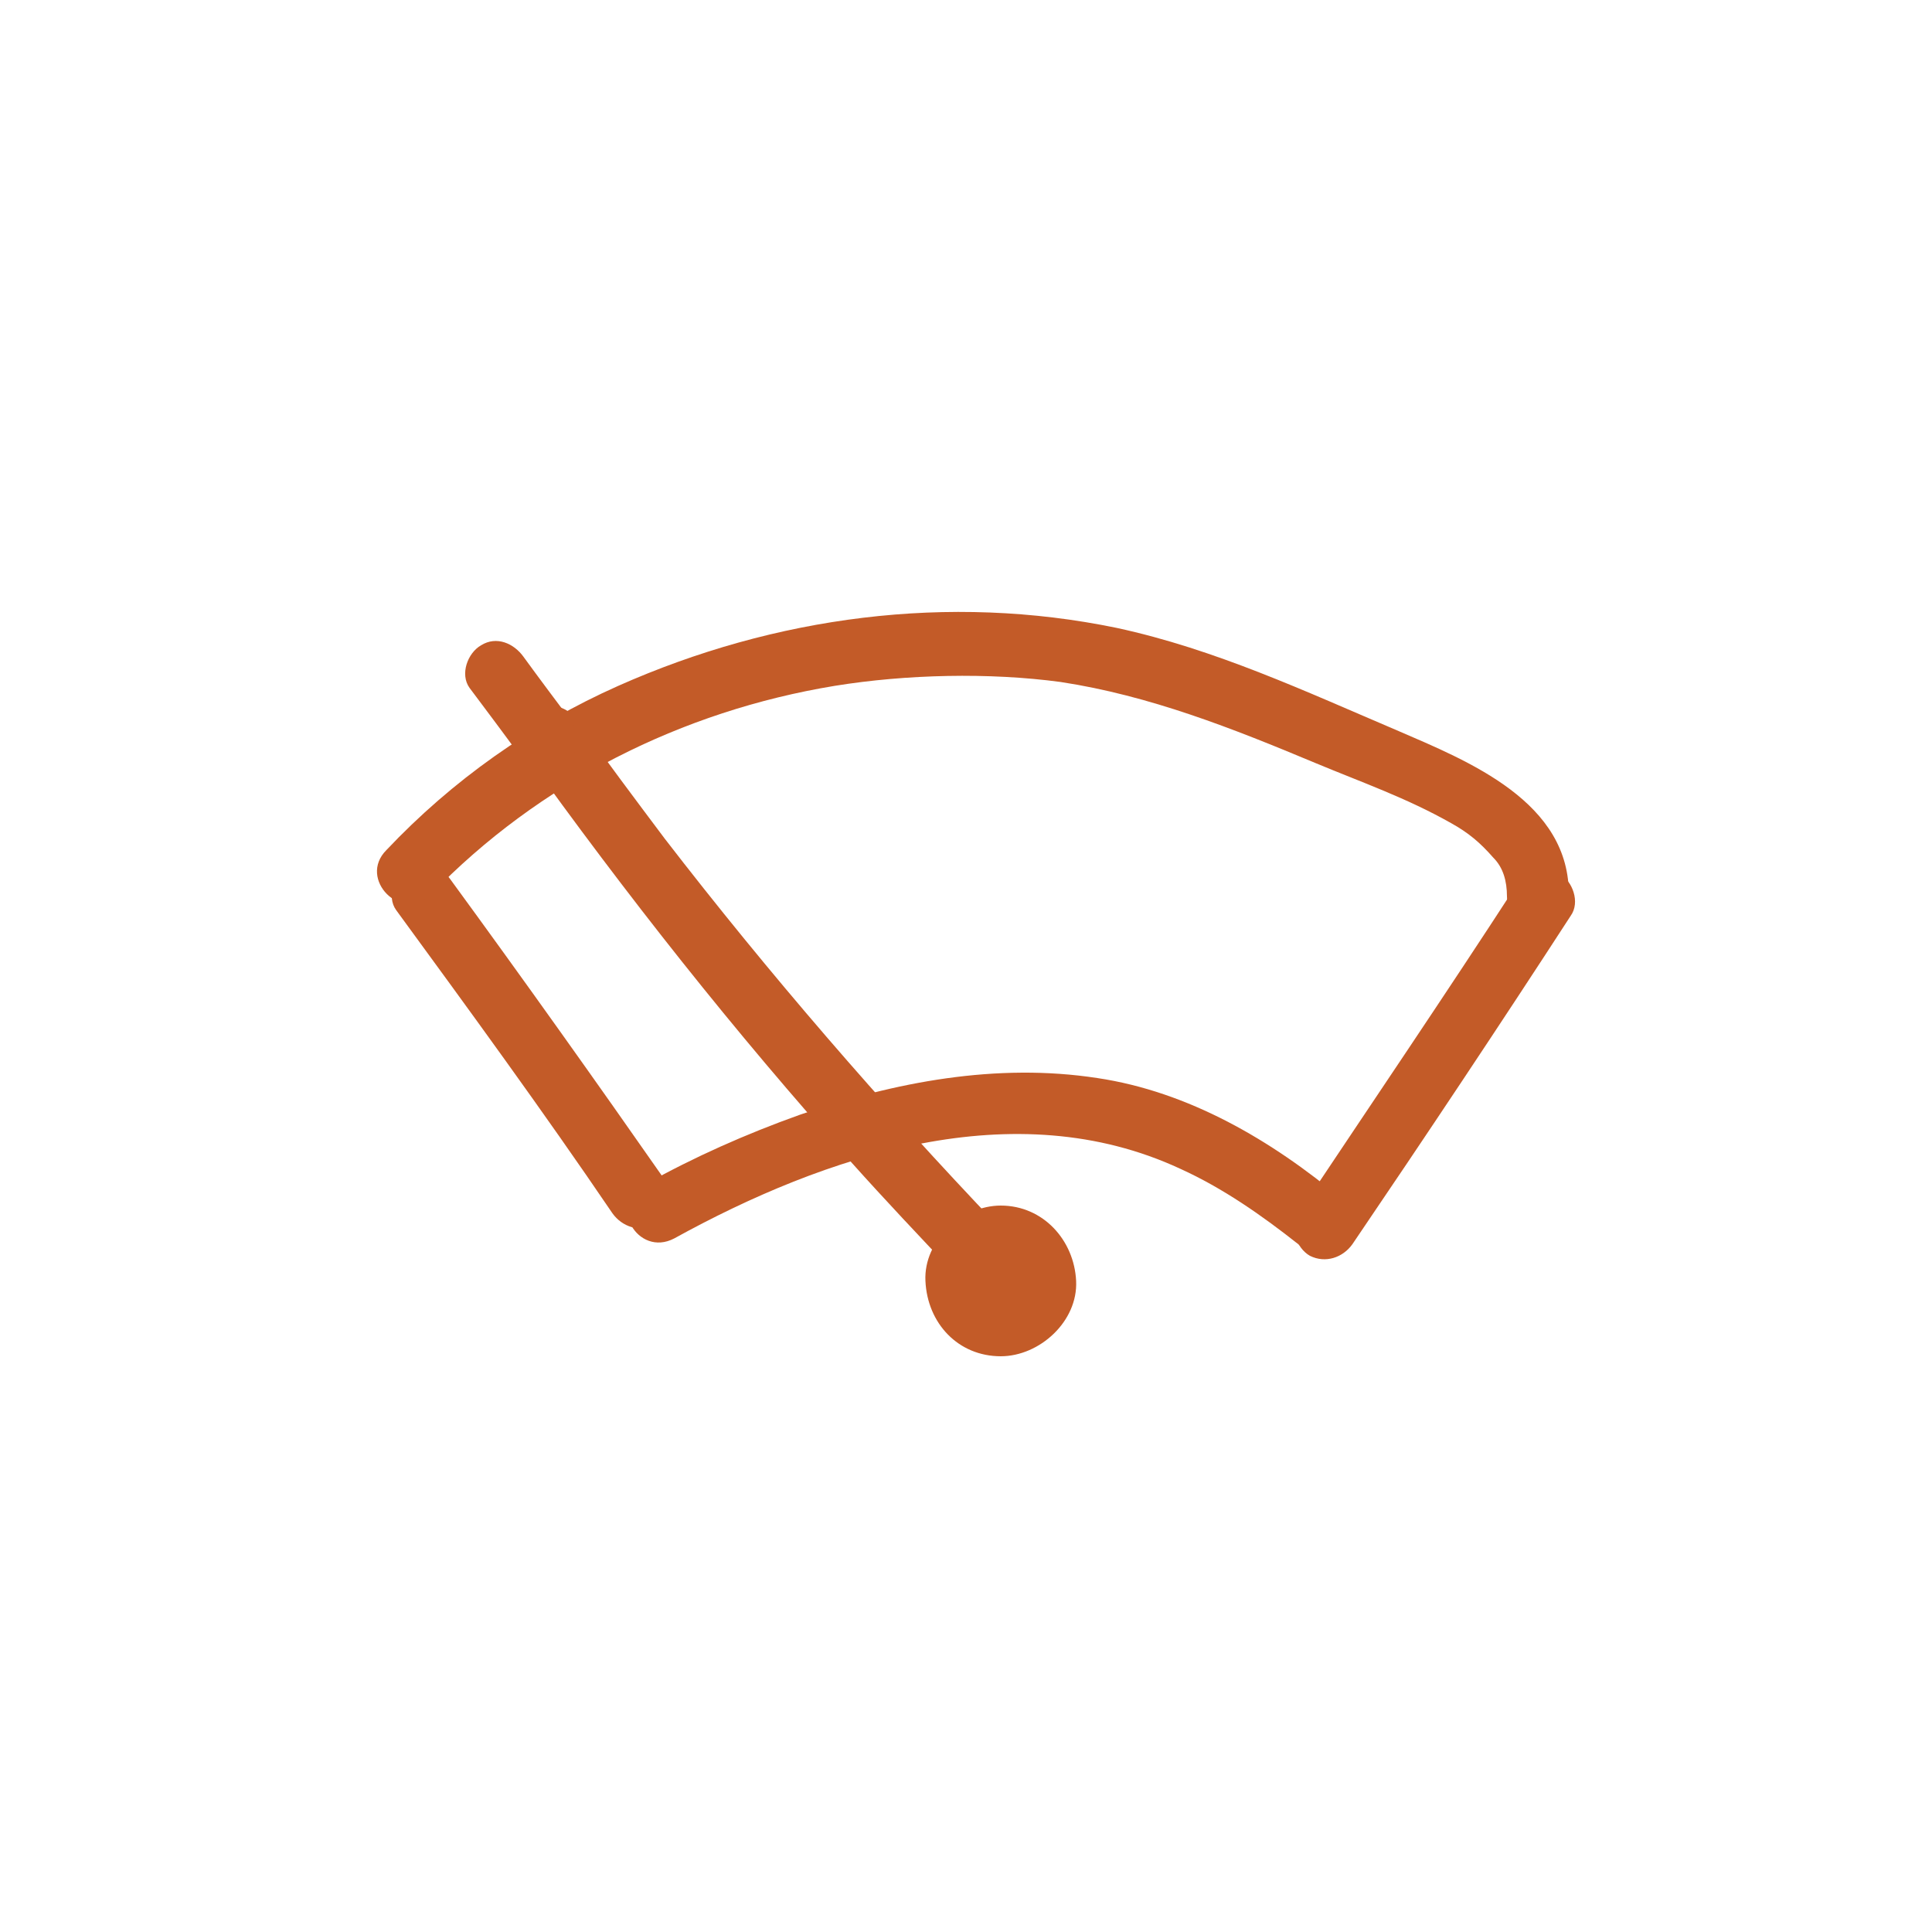
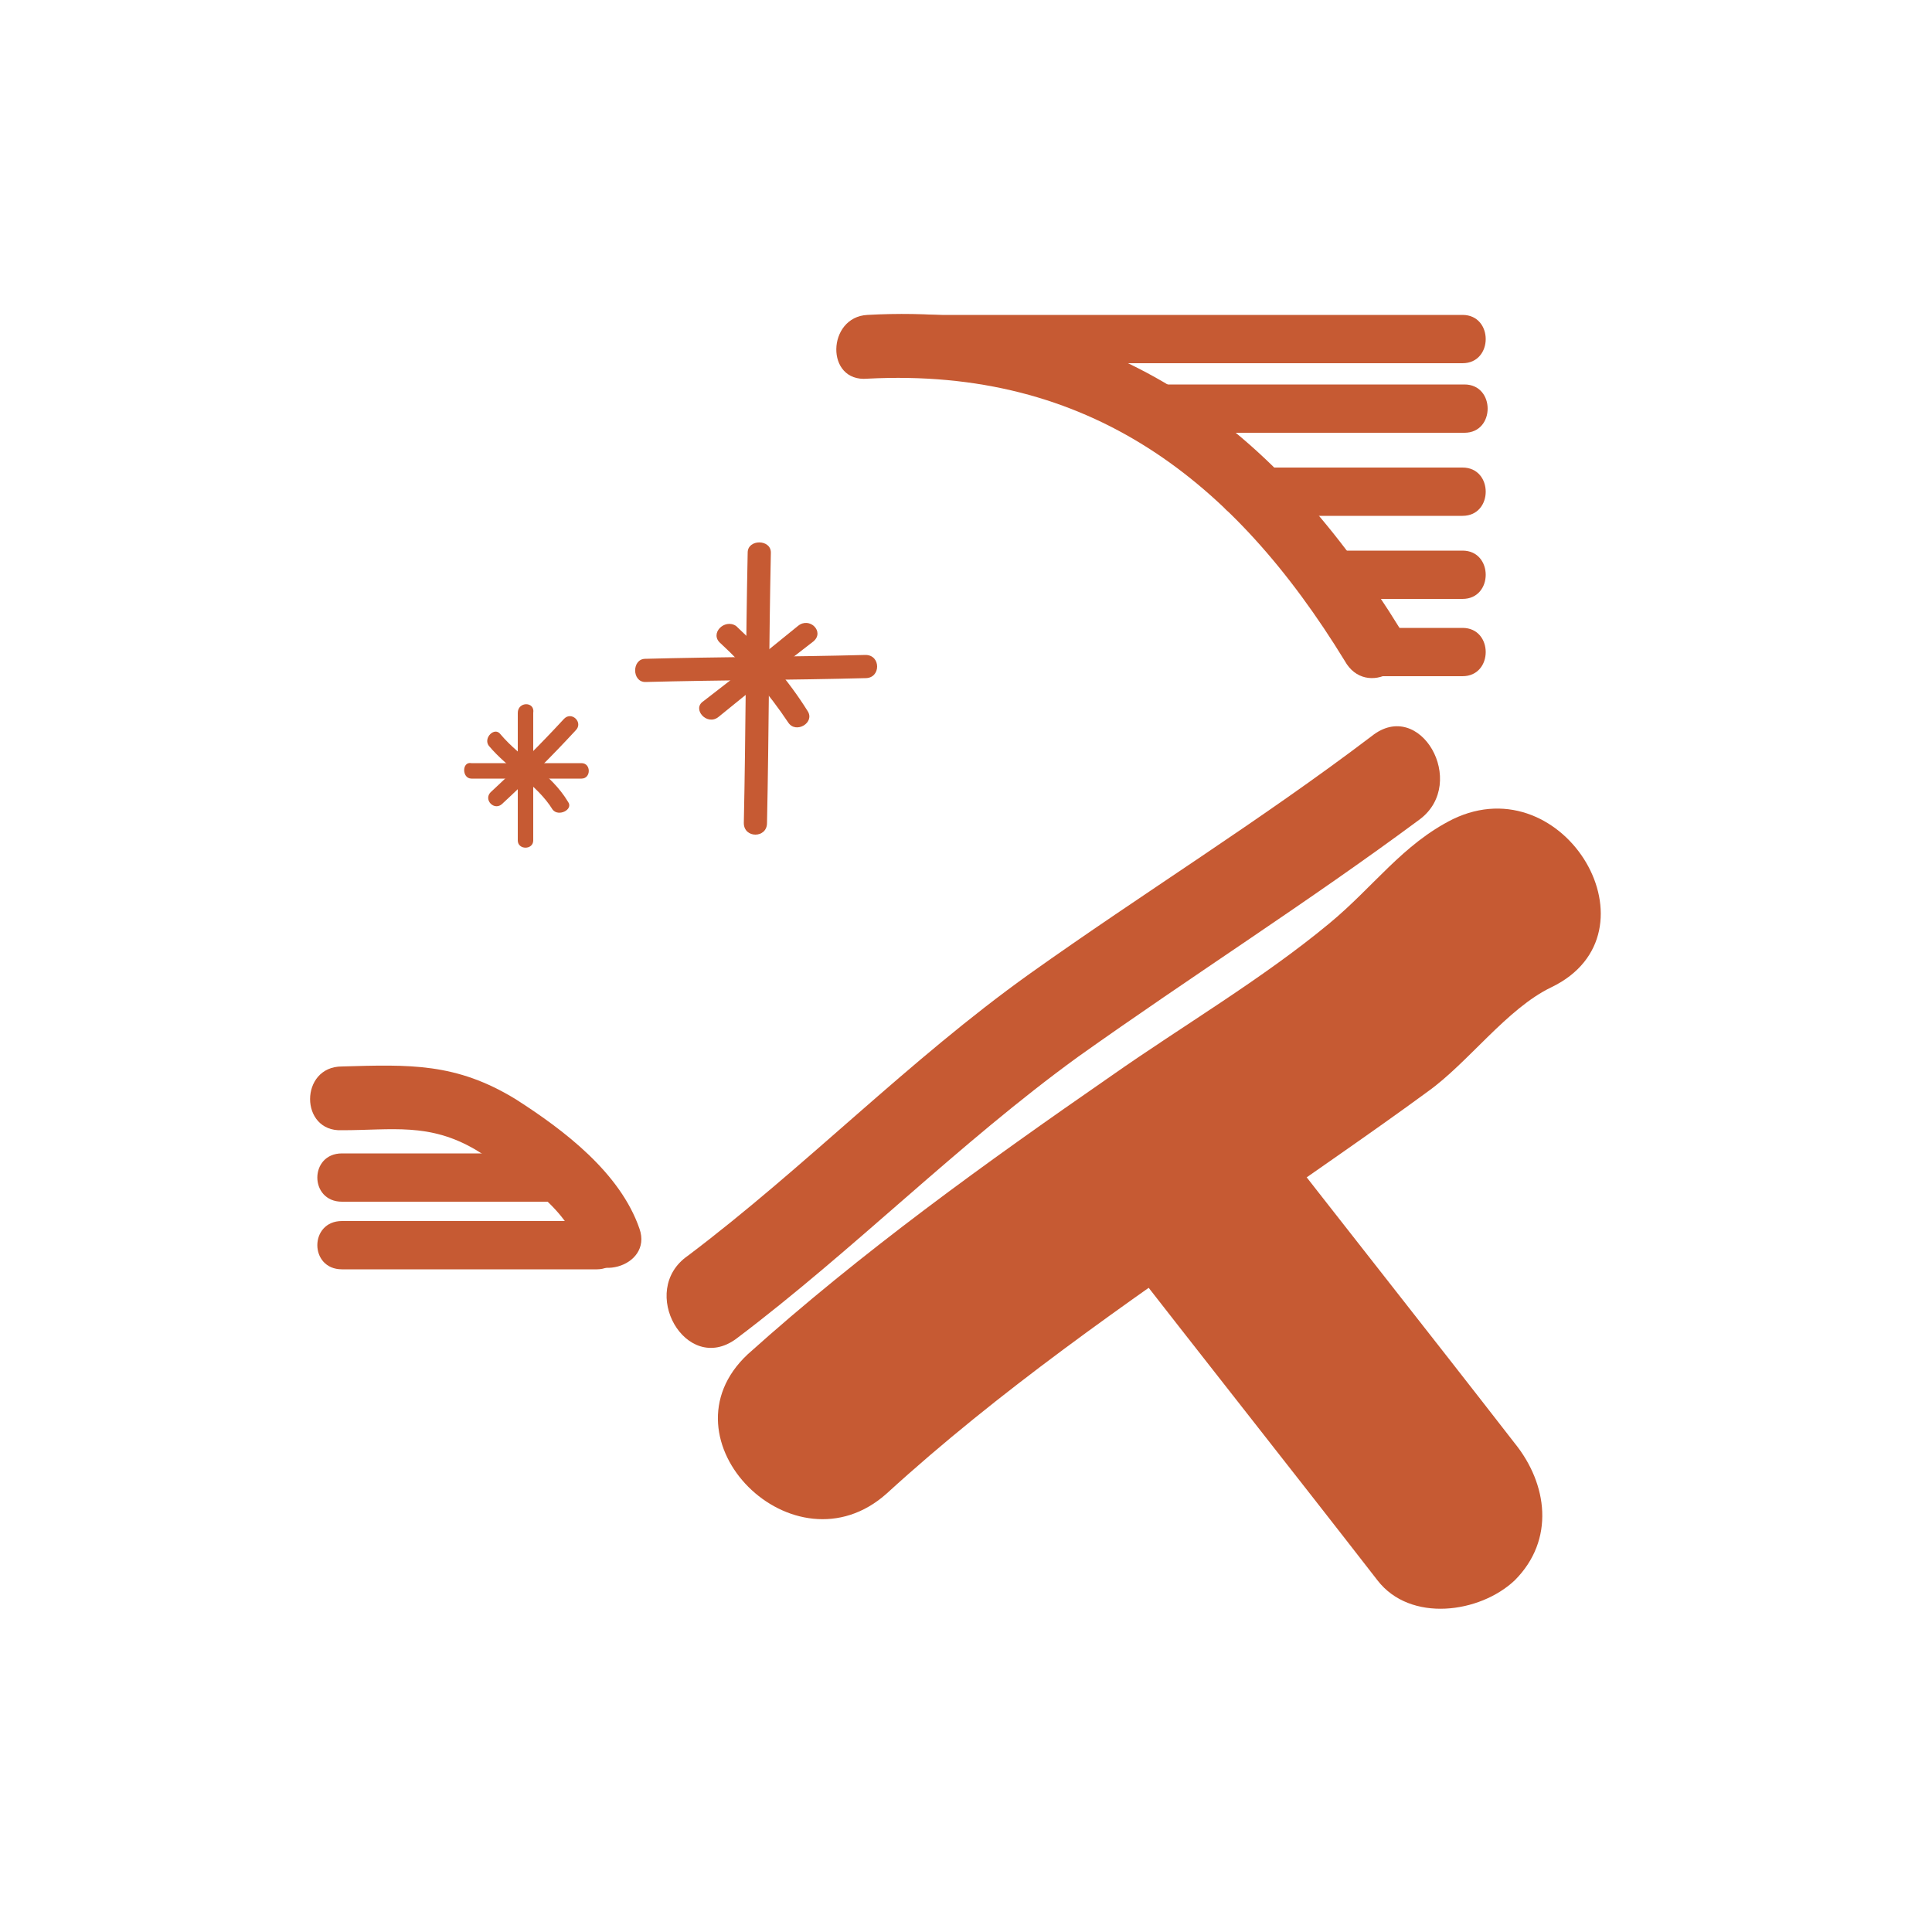
- <svg xmlns="http://www.w3.org/2000/svg" version="1.1" id="Layer_1" x="0px" y="0px" viewBox="0 0 100 100" enable-background="new 0 0 100 100" xml:space="preserve">
-   <g id="Layer_2" display="none">
-     <circle display="inline" fill="none" stroke="#231F20" stroke-miterlimit="10" cx="50" cy="50" r="50" />
-   </g>
-   <g>
-     <path fill="#C35B28" d="M34.5,61.2c-3.7-5.3-7.4-10.5-11.2-15.7c-0.5-0.7-1.4-1.1-2.2-0.6c-0.7,0.4-1.1,1.5-0.6,2.2   c3.8,5.2,7.6,10.4,11.2,15.7c0.5,0.7,1.4,1,2.2,0.6C34.6,63,35,61.9,34.5,61.2L34.5,61.2z" />
-   </g>
-   <g>
+ <svg xmlns="http://www.w3.org/2000/svg" version="1.1" x="0px" y="0px" viewBox="0 0 100 100" enable-background="new 0 0 100 100" xml:space="preserve">
+   <g id="Layer_1">
    <g>
-       <path fill="#C35B28" d="M51.8,70.2c2,0,4-1.8,3.9-3.9s-1.7-3.9-3.9-3.9c-2,0-4,1.8-3.9,3.9C48,68.5,49.6,70.2,51.8,70.2L51.8,70.2    z" />
-     </g>
-     <g>
-       <path fill="#C35B28" d="M51.7,63.5c-6.1-6.4-11.9-13.1-17.3-20.1c-1.5-2-3-4-4.5-6.1c-0.5-0.7-1.4-1-2.2-0.6    c-0.7,0.4-1.1,1.5-0.6,2.2c5.3,7.4,10.9,14.5,17,21.3c1.7,1.9,3.5,3.8,5.2,5.6C50.9,67.3,53.1,65,51.7,63.5L51.7,63.5z" />
-     </g>
-     <g>
-       <path fill="#C35B28" d="M34.9,64.1c7.8-4.3,17.6-7.6,26.2-3.6c2.2,1,4.2,2.4,6.1,3.9c0.7,0.6,1.6,0.7,2.3,0c0.6-0.6,0.7-1.7,0-2.3    c-3.7-3.1-8-5.6-12.7-6.3C51.6,55,46.3,56,41.4,57.7c-2.8,1-5.5,2.2-8,3.6C31.4,62.3,33,65.1,34.9,64.1L34.9,64.1z" />
-     </g>
-     <g>
-       <path fill="#C35B28" d="M70,64.4c3.8-5.6,7.6-11.3,11.3-17c0.5-0.7,0.1-1.8-0.6-2.2c-0.8-0.5-1.7-0.2-2.2,0.6    c-3.7,5.7-7.5,11.3-11.3,17c-0.5,0.7-0.1,1.8,0.6,2.2C68.6,65.4,69.5,65.1,70,64.4L70,64.4z" />
-     </g>
-     <g>
-       <path fill="#C35B28" d="M22.3,46.3c5.6-5.8,13-9.5,20.9-10.8c3.7-0.6,8-0.7,11.7-0.2c4.6,0.7,8.9,2.4,13.2,4.2    c2.4,1,4.7,1.8,7,3.1c0.9,0.5,1.5,1,2.2,1.8c0.5,0.5,0.7,1.2,0.7,2c0,2.1,3.2,2.1,3.2,0c0.1-4.9-5.2-7-8.9-8.6    c-4.7-2-9.4-4.2-14.5-5.3c-8.7-1.8-17.7-0.6-25.8,3c-4.5,2-8.6,4.9-12,8.5C18.5,45.5,20.8,47.8,22.3,46.3L22.3,46.3z" />
+       <g>
+         <path fill="#C65A33" d="M57.7,64.4c4.5,5.8,9.1,11.6,13.6,17.4c1.7,2.2,5.3,1.7,7.1,0c2.1-2.1,1.7-5,0-7.1     c-4.5-5.8-9.1-11.6-13.6-17.4c-1.7-2.2-5.3-1.7-7.1,0C55.6,59.4,56,62.3,57.7,64.4L57.7,64.4z" />
+       </g>
+       <g>
+         <path fill="#C65A33" d="M45.9,77.3C51.7,72,58.2,67.5,64.7,63c3.1-2.2,6.2-4.3,9.2-6.5c2.1-1.5,4.1-4.3,6.4-5.4     c5.8-2.8,0.7-11.5-5.1-8.7c-2.6,1.3-4.1,3.5-6.4,5.4c-3.5,2.9-7.6,5.3-11.3,7.9c-6.5,4.5-12.9,9.1-18.8,14.4     C34,74.5,41.1,81.6,45.9,77.3L45.9,77.3z" />
+       </g>
+       <g>
+         <path fill="#C65A33" d="M38.1,69.3c6.1-4.6,11.5-10.1,17.7-14.6c5.9-4.2,11.9-8,17.7-12.3c2.5-1.9,0-6.3-2.5-4.3     c-5.8,4.4-11.8,8.1-17.7,12.3c-6.3,4.5-11.6,10-17.7,14.6C33,66.8,35.5,71.2,38.1,69.3L38.1,69.3z" />
+       </g>
+       <g>
+         <path fill="#C65A33" d="M72.5,32.6c-6.4-10.4-14.9-17-27.6-16.3c-2.1,0.1-2.2,3.5,0,3.3c11.5-0.6,19,5.3,24.7,14.6     C70.7,36.2,73.6,34.5,72.5,32.6L72.5,32.6z" />
+       </g>
+       <g>
+         <path fill="#C65A33" d="M33.1,63.6c-1-2.9-3.9-5.1-6.4-6.7c-3.1-1.9-5.5-1.8-9-1.7c-2.2,0-2.2,3.4,0,3.3c2.6,0,4.5-0.4,6.9,1     c1.8,1.1,4.7,2.9,5.3,5C30.5,66.5,33.8,65.6,33.1,63.6L33.1,63.6z" />
+       </g>
+       <g>
+         <path fill="#C65A33" d="M26.8,36.9c0,2.2,0,4.4,0,6.6c0,0.5,0.8,0.5,0.8,0c0-2.2,0-4.4,0-6.6C27.7,36.3,26.8,36.3,26.8,36.9     L26.8,36.9z" />
+       </g>
+       <g>
+         <path fill="#C65A33" d="M24.4,40.3c1.9,0,3.8,0,5.7,0c0.5,0,0.5-0.8,0-0.8c-1.9,0-3.8,0-5.7,0C23.9,39.4,23.9,40.3,24.4,40.3     L24.4,40.3z" />
+       </g>
+       <g>
+         <path fill="#C65A33" d="M38.7,28.6c-0.1,4.7-0.1,9.3-0.2,14c0,0.8,1.2,0.8,1.2,0c0.1-4.7,0.1-9.3,0.2-14     C39.9,27.9,38.7,27.9,38.7,28.6L38.7,28.6z" />
+       </g>
+       <g>
+         <path fill="#C65A33" d="M33.4,35.3c3.8-0.1,7.6-0.1,11.4-0.2c0.8,0,0.8-1.2,0-1.2c-3.8,0.1-7.6,0.1-11.4,0.2     C32.7,34.1,32.7,35.3,33.4,35.3L33.4,35.3z" />
+       </g>
+       <g>
+         <path fill="#C65A33" d="M37.2,37.1c1.6-1.3,3.2-2.6,4.9-3.9c0.6-0.5-0.2-1.3-0.8-0.8c-1.6,1.3-3.2,2.6-4.9,3.9     C35.8,36.7,36.6,37.6,37.2,37.1L37.2,37.1z" />
+       </g>
+       <g>
+         <path fill="#C65A33" d="M29.4,41.5C28.5,40,27,39.3,25.9,38c-0.3-0.4-0.9,0.2-0.6,0.6c1,1.2,2.5,2,3.3,3.3     C28.9,42.3,29.7,41.9,29.4,41.5L29.4,41.5z" />
+       </g>
+       <g>
+         <path fill="#C65A33" d="M37.3,33.3c1.3,1.2,2.5,2.6,3.5,4.1c0.4,0.6,1.4,0,1-0.6c-1-1.6-2.3-3.1-3.7-4.4     C37.5,32,36.7,32.8,37.3,33.3L37.3,33.3z" />
+       </g>
+       <g>
+         <path fill="#C65A33" d="M26,41.6c1.3-1.2,2.6-2.5,3.8-3.8c0.4-0.4-0.2-1-0.6-0.6c-1.2,1.3-2.5,2.6-3.8,3.8     C25,41.4,25.6,42,26,41.6L26,41.6z" />
+       </g>
+       <g>
+         <path fill="#C65A33" d="M17.7,62.2c3.6,0,7.3,0,10.9,0c1.6,0,1.6-2.5,0-2.5c-3.6,0-7.3,0-10.9,0C16,59.7,16,62.2,17.7,62.2     L17.7,62.2z" />
+       </g>
+       <g>
+         <path fill="#C65A33" d="M17.7,65.7c4.4,0,8.8,0,13.2,0c1.6,0,1.6-2.5,0-2.5c-4.4,0-8.8,0-13.2,0C16,63.2,16,65.7,17.7,65.7     L17.7,65.7z" />
+       </g>
+       <g>
+         <path fill="#C65A33" d="M60.5,22.4c5.1,0,10.2,0,15.3,0c1.6,0,1.6-2.5,0-2.5c-5.1,0-10.2,0-15.3,0C58.8,19.9,58.8,22.4,60.5,22.4     L60.5,22.4z" />
+       </g>
+       <g>
+         <path fill="#C65A33" d="M48.2,18.8c9.2,0,18.3,0,27.5,0c1.6,0,1.6-2.5,0-2.5c-9.2,0-18.3,0-27.5,0C46.6,16.3,46.6,18.8,48.2,18.8     L48.2,18.8z" />
+       </g>
+       <g>
+         <path fill="#C65A33" d="M68.6,31c2.4,0,4.8,0,7.1,0c1.6,0,1.6-2.5,0-2.5c-2.4,0-4.8,0-7.1,0C67,28.5,67,31,68.6,31L68.6,31z" />
+       </g>
+       <g>
+         <path fill="#C65A33" d="M71,35c1.6,0,3.1,0,4.7,0c1.6,0,1.6-2.5,0-2.5c-1.6,0-3.1,0-4.7,0C69.4,32.5,69.4,35,71,35L71,35z" />
+       </g>
+       <g>
+         <path fill="#C65A33" d="M64.3,26.7c3.8,0,7.6,0,11.4,0c1.6,0,1.6-2.5,0-2.5c-3.8,0-7.6,0-11.4,0C62.7,24.2,62.7,26.7,64.3,26.7     L64.3,26.7z" />
+       </g>
    </g>
  </g>
-   <g>
-     <path fill="#C35B28" d="M29.7,37.5c-0.9-1.2-1.8-2.4-2.6-3.5c-0.5-0.7-1.4-1.1-2.2-0.6c-0.7,0.4-1.1,1.5-0.6,2.2   c0.9,1.2,1.8,2.4,2.6,3.5c0.5,0.7,1.4,1.1,2.2,0.6C29.8,39.3,30.2,38.2,29.7,37.5L29.7,37.5z" />
-   </g>
+   <g id="Layer_2">
+ </g>
</svg>
